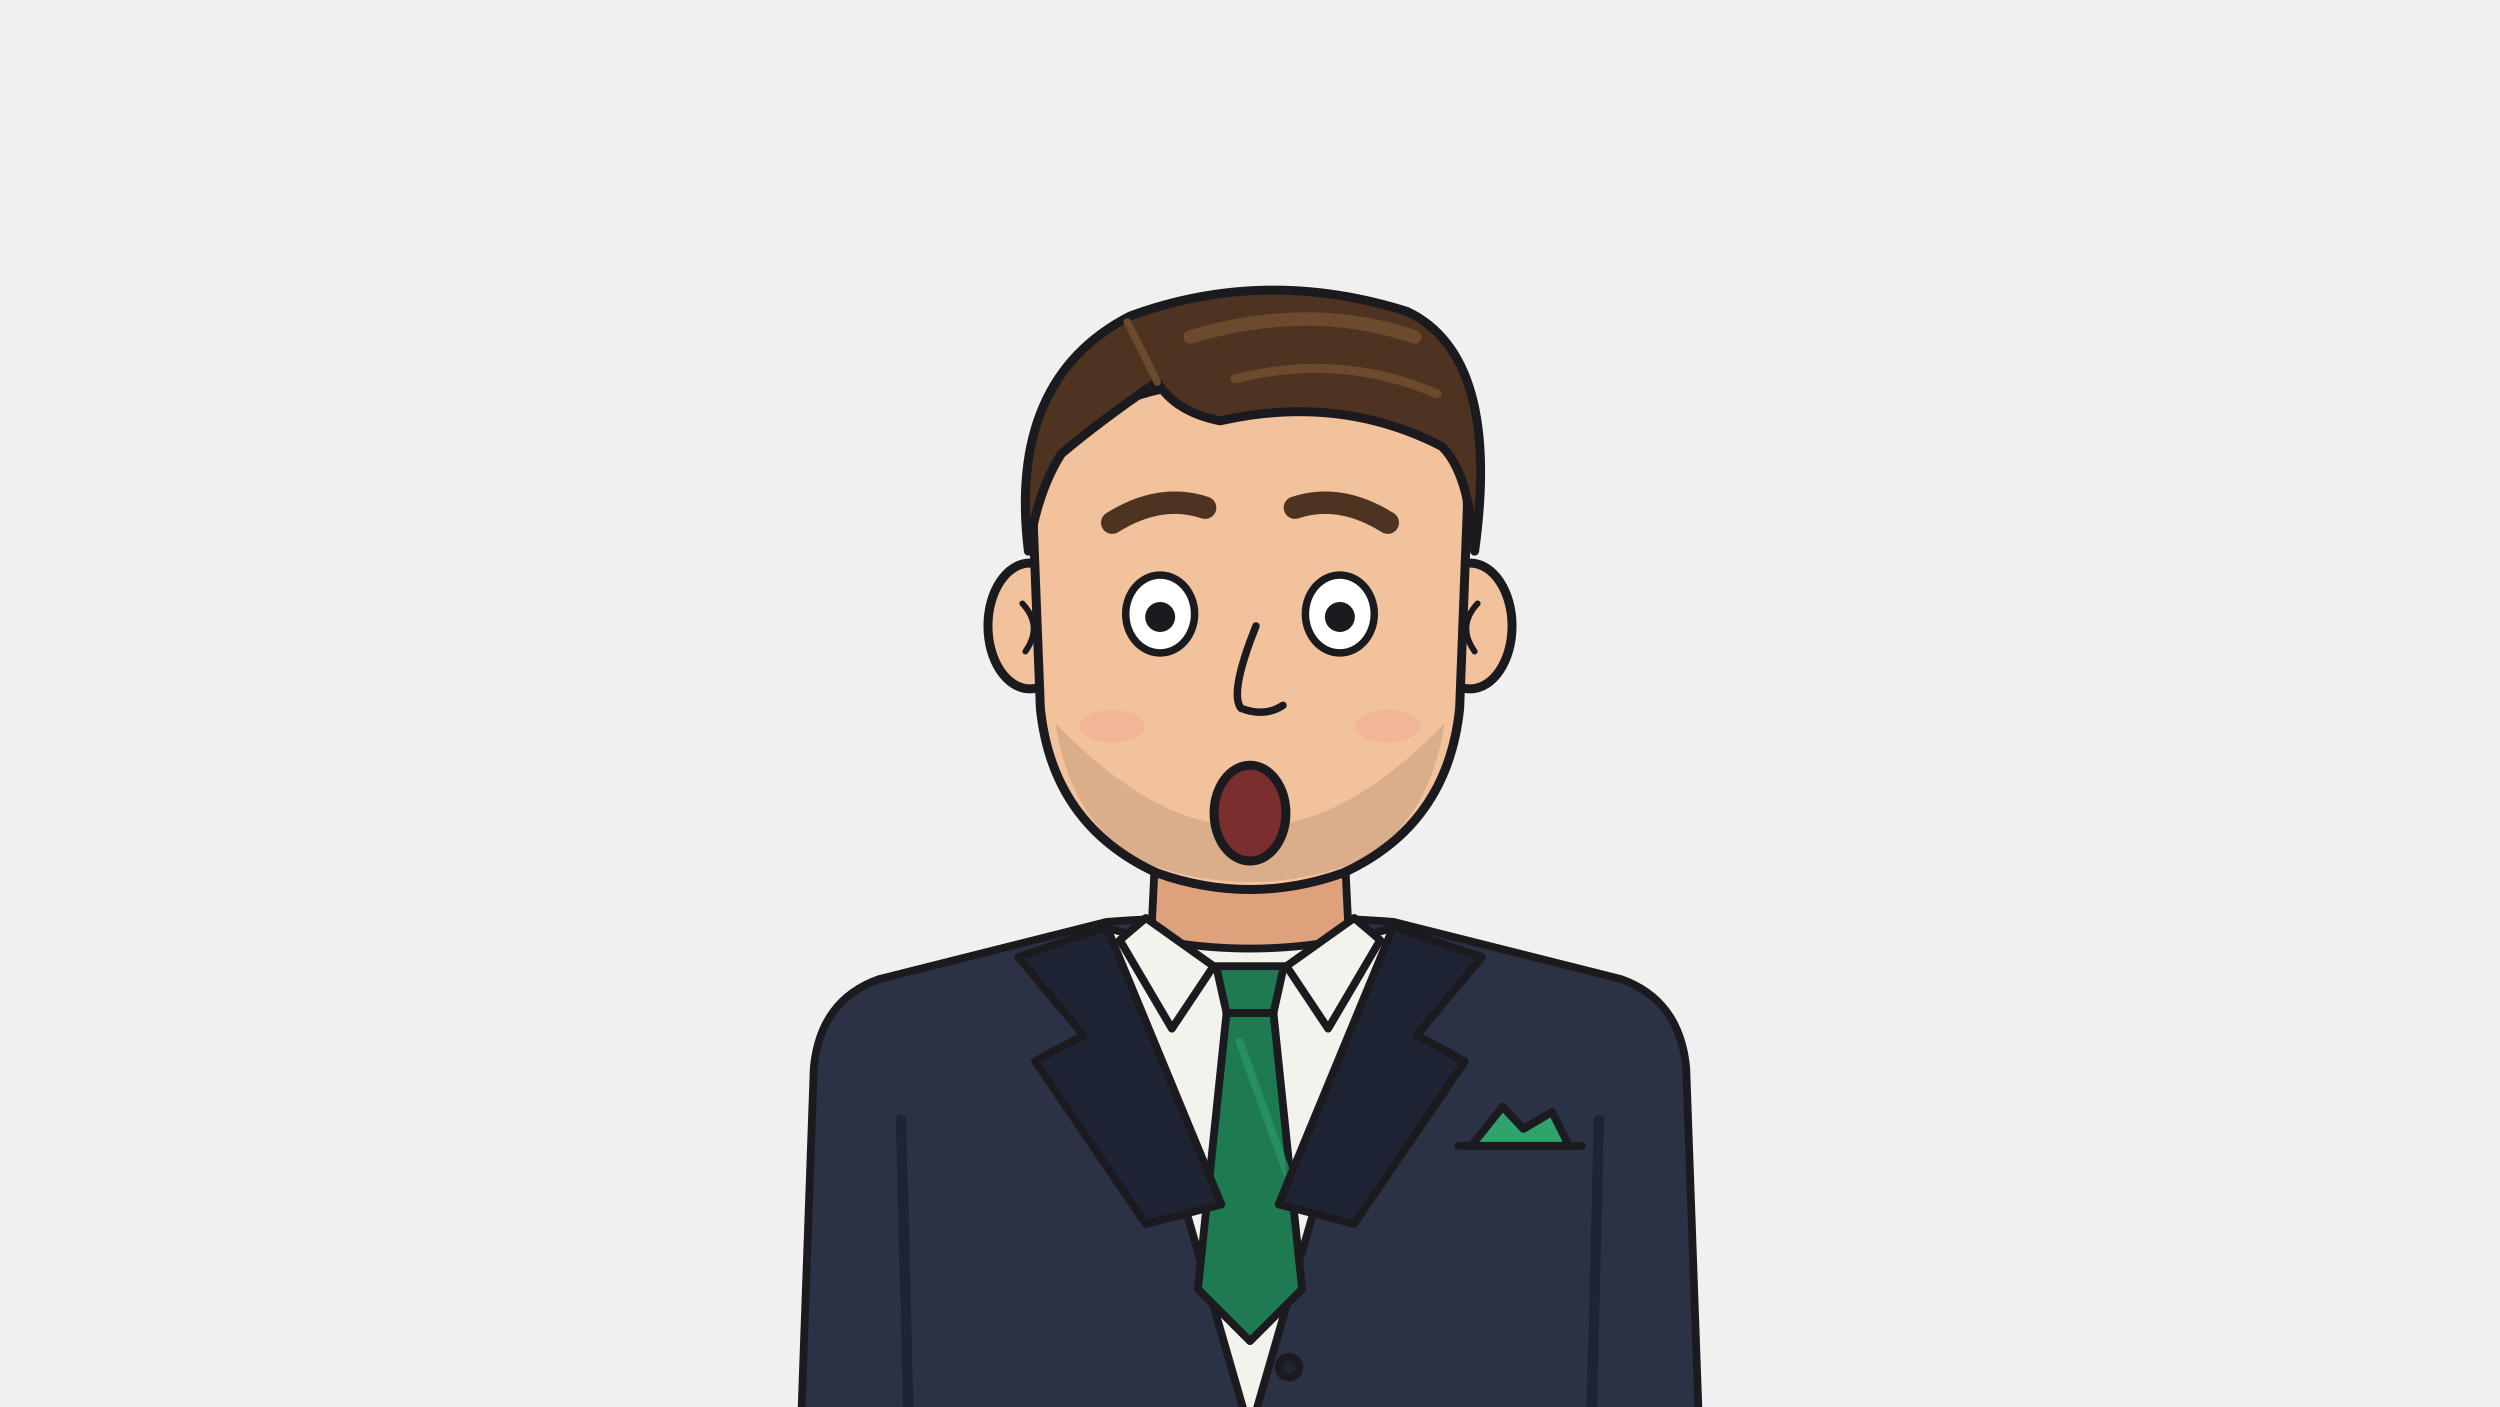
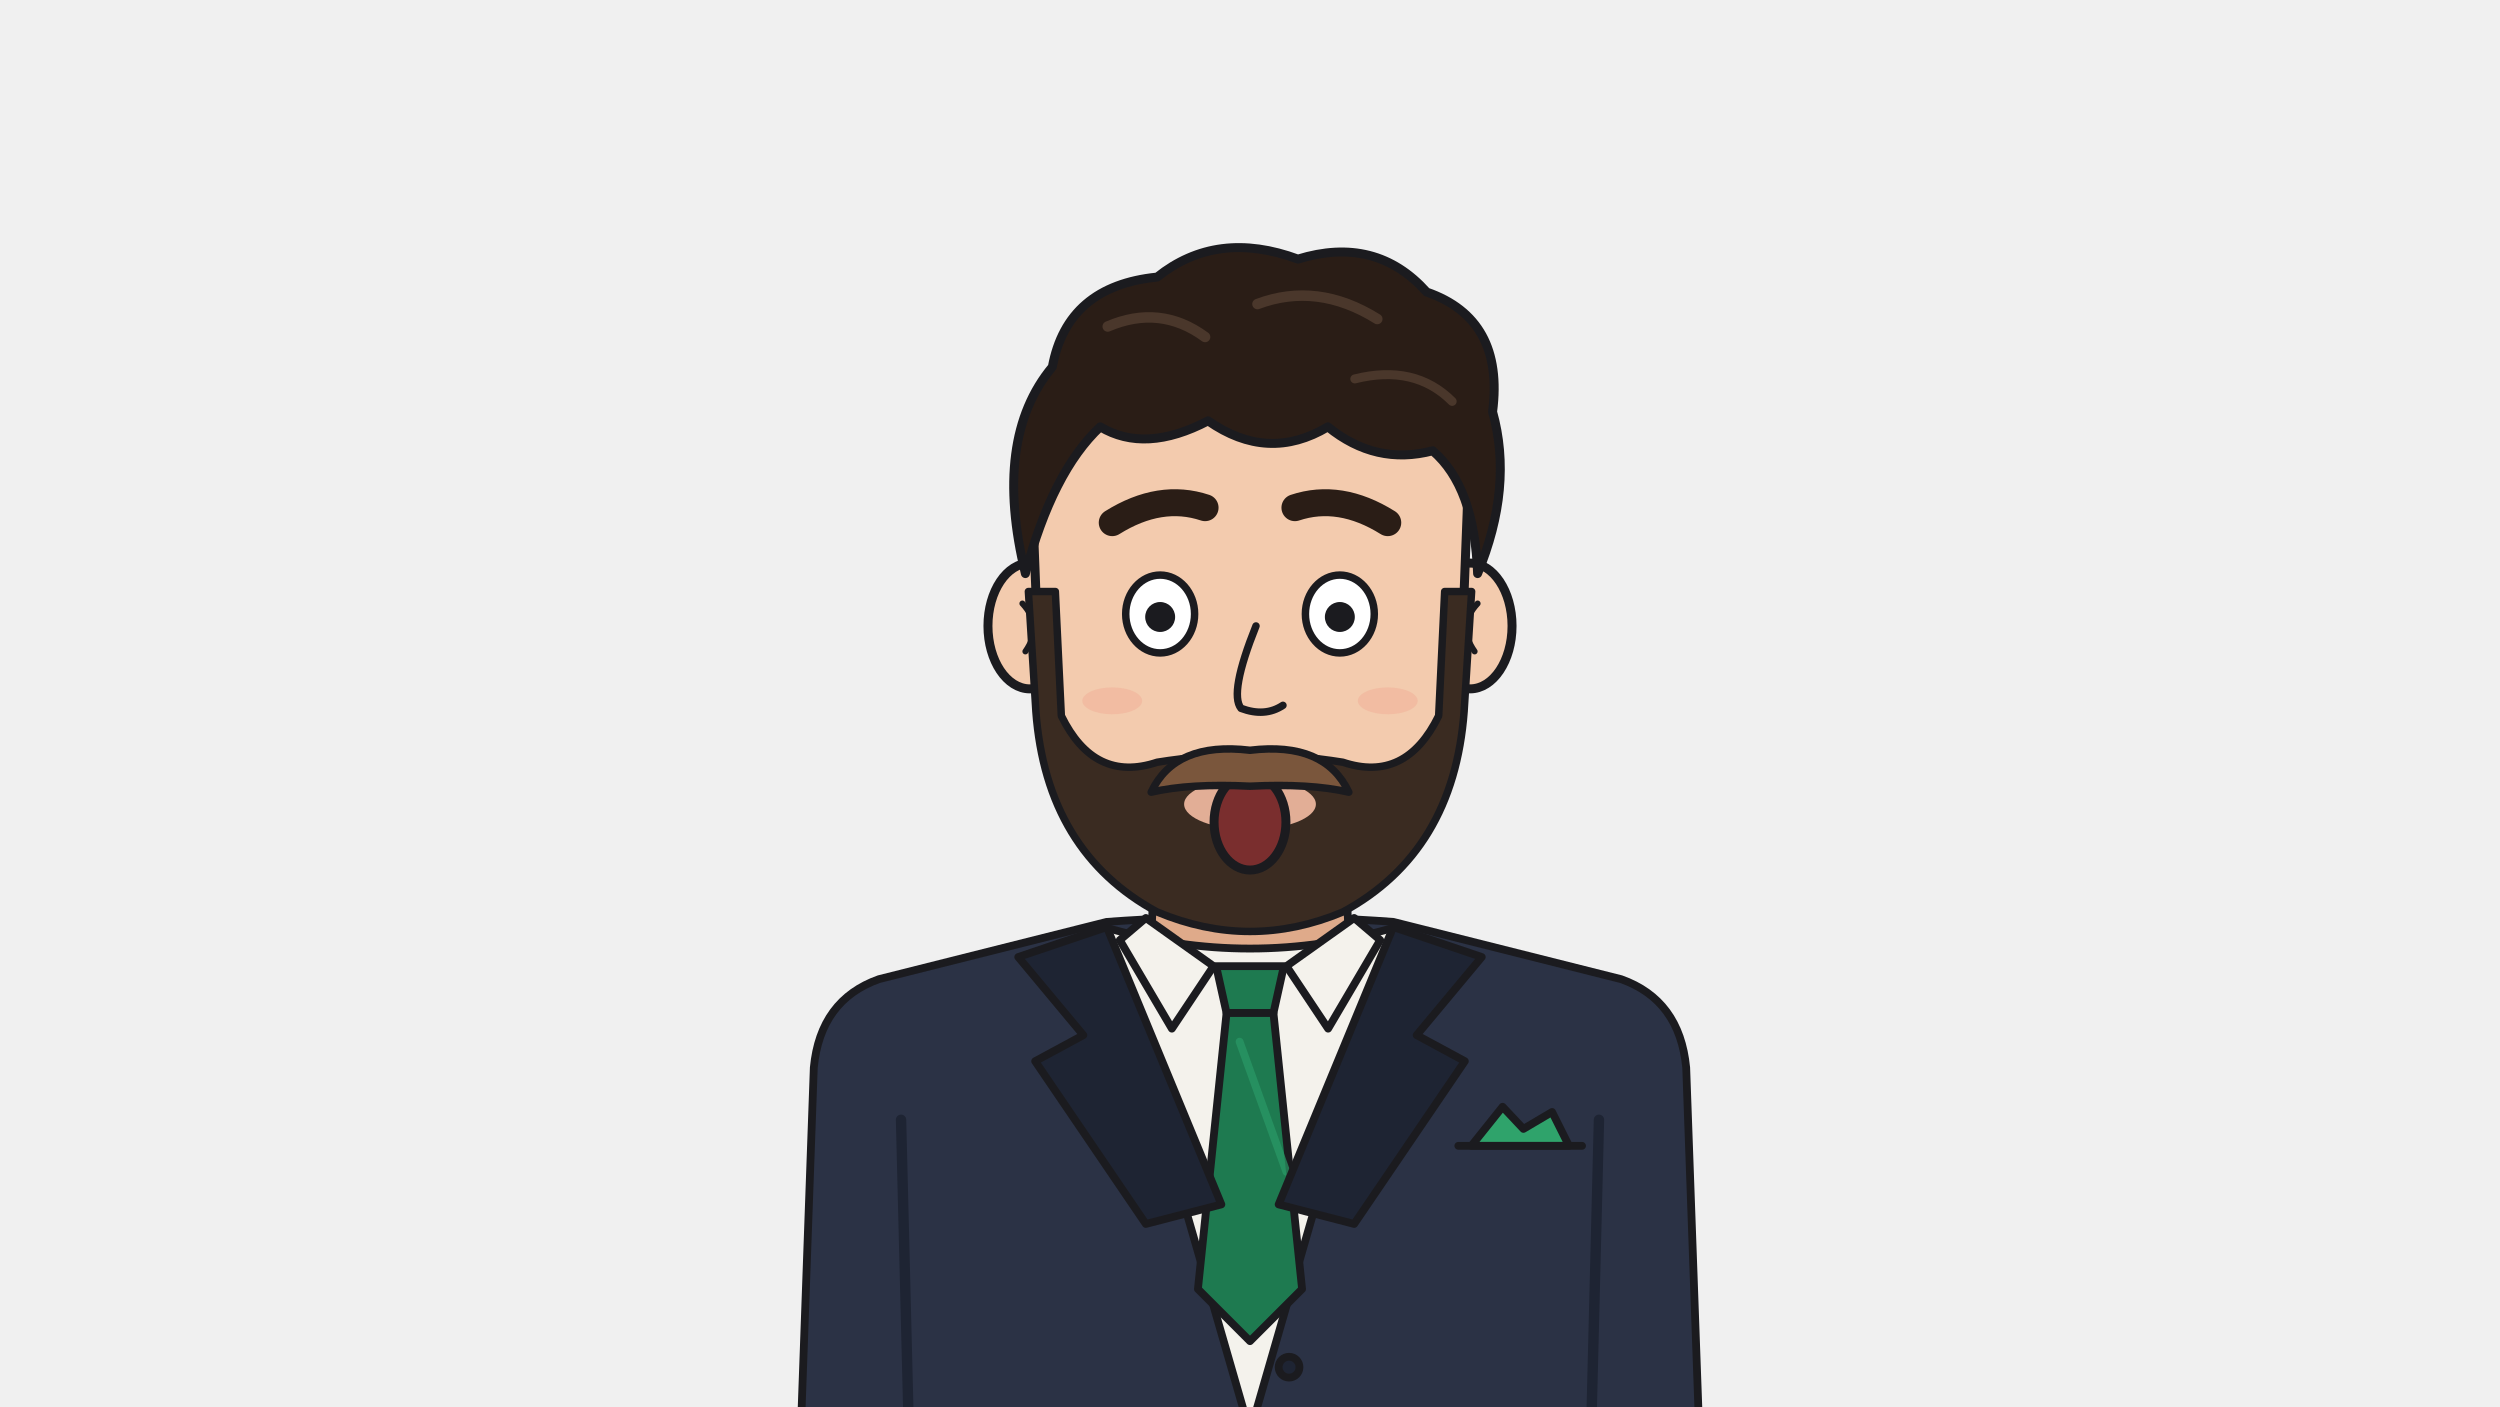
<svg xmlns="http://www.w3.org/2000/svg" width="1920" height="1080" viewBox="0 0 1920 1080">
  <g stroke="#1B1B1F" stroke-width="6" stroke-linejoin="round" stroke-linecap="round">
    <path d="M615 1100 L625 820 Q630 768 675 752              L850 708 Q960 700 1070 708 L1245 752              Q1290 768 1295 820 L1305 1100 Z" fill="#2B3245" />
    <path d="M698 1100 L692 860" fill="none" stroke="#1E2433" stroke-width="8" />
    <path d="M1222 1100 L1228 860" fill="none" stroke="#1E2433" stroke-width="8" />
-     <path d="M888 640 L884 722 Q960 760 1036 722 L1032 640 Z" fill="#DDA27C" />
+     <path d="M888 640 L884 722 Q960 760 1036 722 L1032 640 Z" fill="#DFAA8A" />
    <path d="M848 712 L960 1100 L1072 712 Q960 745 848 712 Z" fill="#F4F2EC" />
    <path d="M934 742 L986 742 L978 778 L942 778 Z" fill="#1E7A50" />
    <path d="M942 778 L978 778 L1000 990 L960 1030 L920 990 Z" fill="#1E7A50" />
    <path d="M952 800 L988 900" fill="none" stroke="#2A9A67" stroke-width="6" opacity="0.7" />
    <path d="M880 705 L932 742 L900 790 L860 722 Z" fill="#F4F2EC" />
    <path d="M1040 705 L988 742 L1020 790 L1060 722 Z" fill="#F4F2EC" />
    <polygon points="850 712 938 925 880 940 795 815 832 795 782 735" fill="#1E2433" />
    <polygon points="1070 712 982 925 1040 940 1125 815 1088 795 1138 735" fill="#1E2433" />
    <path d="M1130 880 L1205 880 L1192 854 L1170 867 L1154 850 Z" fill="#2FA36B" />
    <path d="M1120 880 L1215 880" fill="none" />
    <circle cx="990" cy="1050" r="8" fill="#1E2433" />
  </g>
  <g transform="translate(0 25) translate(960 450) scale(1.15) translate(-960 -450)">
    <g stroke="#1B1B1F" stroke-width="6" stroke-linejoin="round" stroke-linecap="round">
-       <ellipse cx="813" cy="455" rx="28" ry="42" fill="#F1C29C" />
-       <ellipse cx="1107" cy="455" rx="28" ry="42" fill="#F1C29C" />
+       <ellipse cx="813" cy="455" rx="28" ry="42" fill="#F3CBAE" />
+       <ellipse cx="1107" cy="455" rx="28" ry="42" fill="#F3CBAE" />
      <path d="M808 440 Q822 455 810 472" fill="none" stroke-width="4" />
      <path d="M1112 440 Q1098 455 1110 472" fill="none" stroke-width="4" />
-       <path d="M815 380 Q810 300 960 288 Q1110 300 1105 380              L1100 510 Q1092 588 1022 620 Q960 642 898 620              Q828 588 820 510 Z" fill="#F1C29C" />
-       <path d="M830 520 Q842 595 898 616 Q960 636 1022 616 Q1078 595 1090 520              Q1020 592 960 588 Q900 592 830 520 Z" fill="#4E3420" opacity="0.14" stroke="none" />
-       <path d="M812 405 Q798 290 880 248 Q970 215 1065 245              Q1128 275 1110 405 Q1106 352 1088 335              Q1020 300 940 318 Q910 312 898 292              Q860 318 834 340 Q818 365 812 405 Z" fill="#4E3420" />
-       <path d="M878 252 Q890 275 898 292" fill="none" stroke="#6B4A2E" stroke-width="5" />
-       <path d="M920 262 Q1000 238 1070 262" fill="none" stroke="#6B4A2E" stroke-width="9" />
-       <path d="M950 290 Q1020 272 1085 300" fill="none" stroke="#6B4A2E" stroke-width="6" />
+       <path d="M815 380 Q810 300 960 288 Q1110 300 1105 380              L1100 510 Q1092 588 1022 620 Q960 642 898 620              Q828 588 820 510 Z" fill="#F3CBAE" />
+       <path d="M812 432 L817 512 Q824 606 898 646 Q960 672 1022 646              Q1096 606 1103 512 L1108 432 L1090 432 L1086 515 Q1064 560 1022 546              Q960 536 898 546 Q856 560 834 515 L830 432 Z" fill="#3A2B21" stroke-width="5" />
+       <ellipse cx="960" cy="574" rx="44" ry="17" fill="#E2AE96" stroke="none" />
+       <path d="M810 420 Q788 330 828 282 Q838 228 898 222              Q938 190 992 210 Q1044 194 1078 232 Q1130 250 1122 312              Q1136 362 1112 420 Q1110 362 1082 338 Q1044 348 1012 322              Q972 346 932 318 Q890 340 860 322 Q828 352 810 420 Z" fill="#2A1D16" />
+       <path d="M865 255 Q900 240 930 262" fill="none" stroke="#4A372B" stroke-width="7" />
+       <path d="M965 240 Q1005 225 1045 250" fill="none" stroke="#4A372B" stroke-width="7" />
+       <path d="M1030 290 Q1070 280 1095 305" fill="none" stroke="#4A372B" stroke-width="6" />
      <path d="M964 455 Q946 500 954 510 Q970 516 982 508" fill="none" stroke-width="5" />
-       <ellipse cx="868" cy="522" rx="22" ry="11" fill="#EE9C86" opacity="0.30" stroke="none" />
-       <ellipse cx="1052" cy="522" rx="22" ry="11" fill="#EE9C86" opacity="0.30" stroke="none" />
+       <ellipse cx="868" cy="505" rx="20" ry="9" fill="#EE9C86" opacity="0.30" stroke="none" />
+       <ellipse cx="1052" cy="505" rx="20" ry="9" fill="#EE9C86" opacity="0.30" stroke="none" />
    </g>
    <ellipse cx="900" cy="447" rx="23" ry="26" fill="#FFFFFF" stroke="#1B1B1F" stroke-width="5" />
    <circle cx="900" cy="449" r="10" fill="#1B1B1F" />
    <ellipse cx="1020" cy="447" rx="23" ry="26" fill="#FFFFFF" stroke="#1B1B1F" stroke-width="5" />
    <circle cx="1020" cy="449" r="10" fill="#1B1B1F" />
-     <path d="M868 386 Q900 366 930 376" fill="none" stroke="#4E3420" stroke-width="15" stroke-linecap="round" />
-     <path d="M1052 386 Q1020 366 990 376" fill="none" stroke="#4E3420" stroke-width="15" stroke-linecap="round" />
-     <ellipse cx="960" cy="580" rx="24" ry="32" fill="#7A2E2E" stroke="#1B1B1F" stroke-width="6" />
+     <path d="M868 386 Q900 366 930 376" fill="none" stroke="#2A1D16" stroke-width="18" stroke-linecap="round" />
+     <path d="M1052 386 Q1020 366 990 376" fill="none" stroke="#2A1D16" stroke-width="18" stroke-linecap="round" />
+     <ellipse cx="960" cy="586" rx="24" ry="32" fill="#7A2E2E" stroke="#1B1B1F" stroke-width="6" />
+     <path d="M894 566 Q910 532 960 538 Q1010 532 1026 566 Q1000 560 960 562 Q920 560 894 566 Z" fill="#7A563C" stroke="#1B1B1F" stroke-width="5" stroke-linejoin="round" />
  </g>
</svg>
